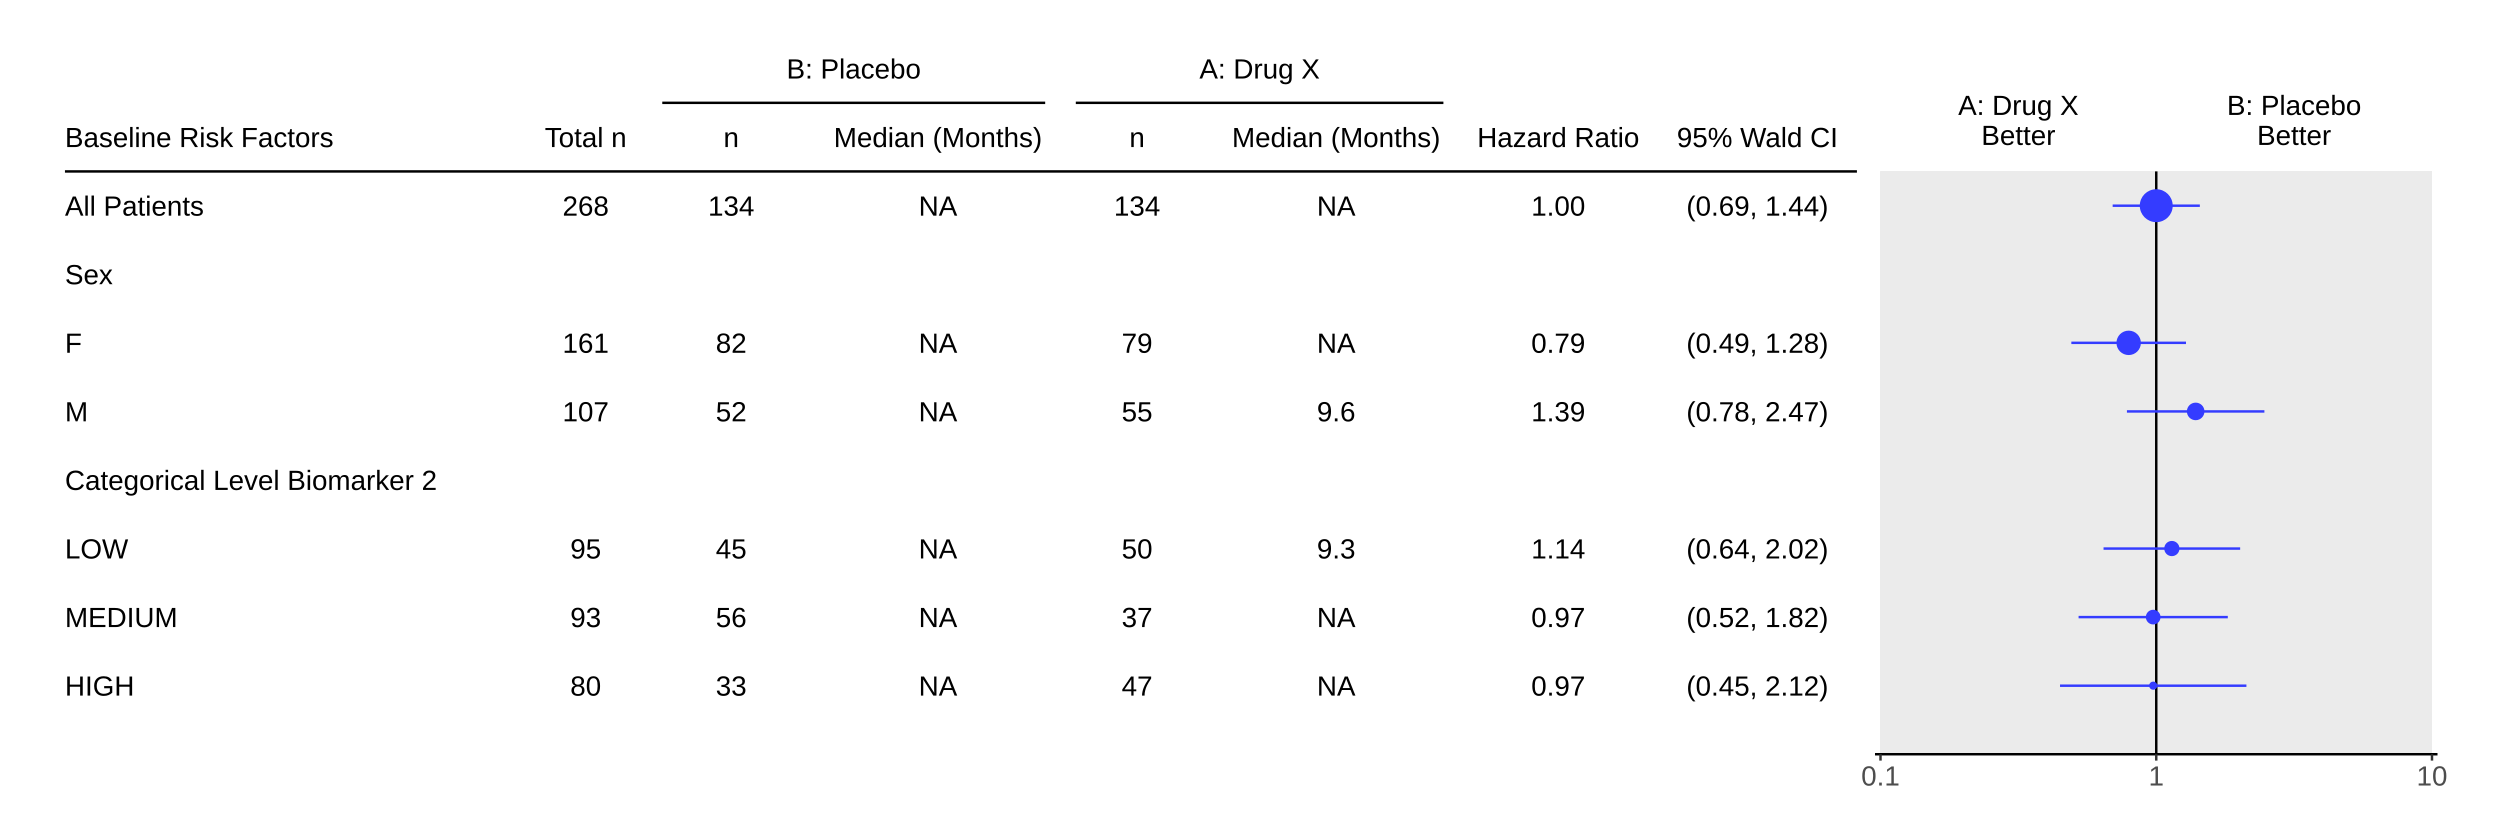
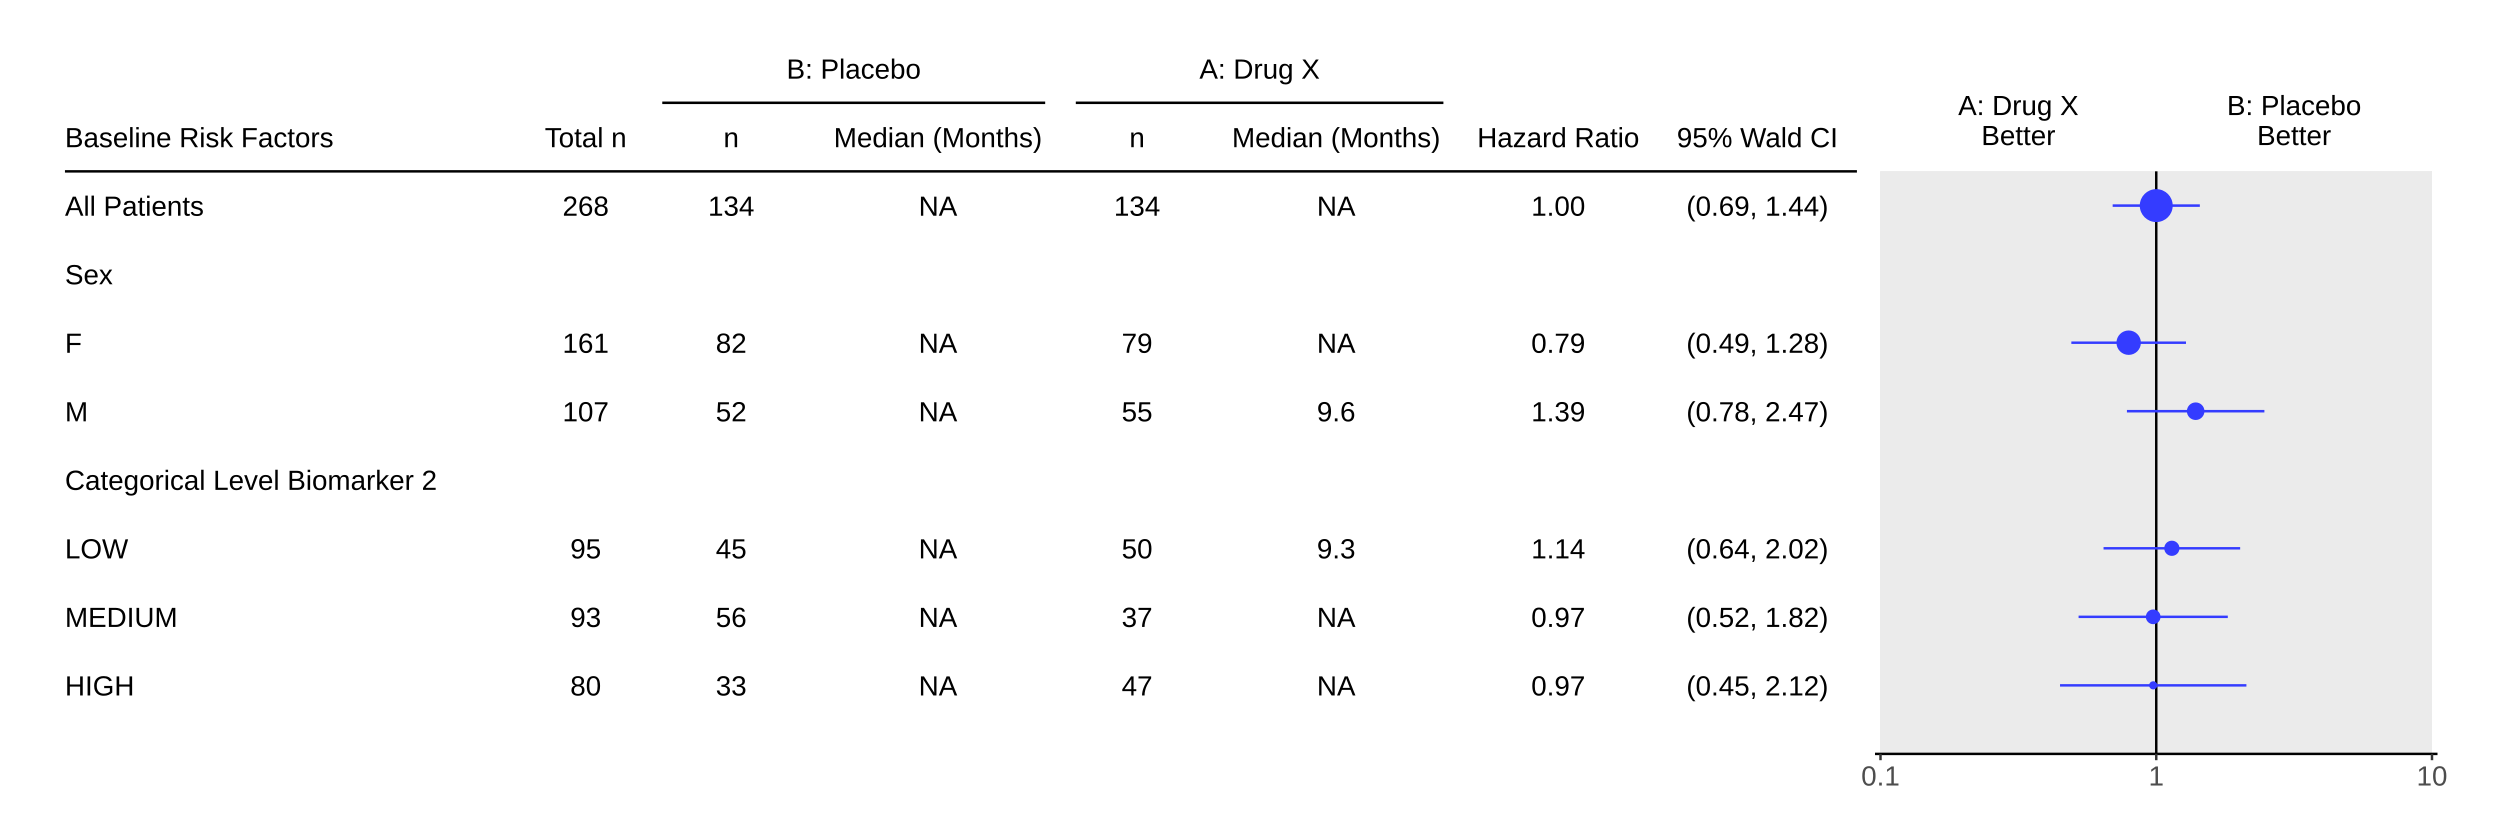
<svg xmlns="http://www.w3.org/2000/svg" class="svglite" width="1080.00pt" height="360.00pt" viewBox="0 0 1080.00 360.00">
  <defs>
    <style type="text/css">
    .svglite line, .svglite polyline, .svglite polygon, .svglite path, .svglite rect, .svglite circle {
      fill: none;
      stroke: #000000;
      stroke-linecap: round;
      stroke-linejoin: round;
      stroke-miterlimit: 10.00;
    }
    .svglite text {
      white-space: pre;
    }
  </style>
  </defs>
  <rect width="100%" height="100%" style="stroke: none; fill: none;" />
  <defs>
    <clipPath id="cpMC4wMHwxMDgwLjAwfDAuMDB8MzYwLjAw">
      <rect x="0.00" y="0.00" width="1080.00" height="360.00" />
    </clipPath>
  </defs>
  <g clip-path="url(#cpMC4wMHwxMDgwLjAwfDAuMDB8MzYwLjAw)">
</g>
  <defs>
-     <clipPath id="cpMjAuMjV8ODEwLjAwfDAuMDB8MzI1Ljgz">
-       <rect x="20.25" y="0" width="789.75" height="325.83" />
+     <clipPath id="cpMjAuMjV8ODEwLjAwfDAuMDB8MzI1LjY4">
+       <rect x="20.25" y="0.00" width="789.75" height="325.68" />
    </clipPath>
  </defs>
-   <g clip-path="url(#cpMjAuMjV8ODEwLjAwfDAuMDB8MzI1Ljgz)">
-     <line x1="28.06" y1="74.05" x2="802.19" y2="74.05" style="stroke-width: 1.07; stroke-linecap: butt;" />
-     <text x="368.81" y="33.92" text-anchor="middle" style="font-size: 12.00px; font-family: &quot;Arial&quot;;" textLength="58.05px" lengthAdjust="spacingAndGlyphs">B: Placebo</text>
-     <line x1="286.10" y1="44.43" x2="451.52" y2="44.43" style="stroke-width: 1.07; stroke-linecap: butt;" />
-     <text x="544.15" y="33.92" text-anchor="middle" style="font-size: 12.00px; font-family: &quot;Arial&quot;;" textLength="52.03px" lengthAdjust="spacingAndGlyphs">A: Drug X</text>
-     <line x1="464.75" y1="44.43" x2="623.55" y2="44.43" style="stroke-width: 1.07; stroke-linecap: butt;" />
-     <text x="28.06" y="63.54" style="font-size: 12.00px; font-family: &quot;Arial&quot;;" textLength="116.06px" lengthAdjust="spacingAndGlyphs">Baseline Risk Factors</text>
-     <text x="28.06" y="93.16" style="font-size: 12.00px; font-family: &quot;Arial&quot;;" textLength="60.03px" lengthAdjust="spacingAndGlyphs">All Patients</text>
-     <text x="28.06" y="122.78" style="font-size: 12.00px; font-family: &quot;Arial&quot;;" textLength="20.69px" lengthAdjust="spacingAndGlyphs">Sex</text>
-     <text x="28.06" y="152.40" style="font-size: 12.00px; font-family: &quot;Arial&quot;;" textLength="20.66px" lengthAdjust="spacingAndGlyphs">    F</text>
-     <text x="28.06" y="182.02" style="font-size: 12.00px; font-family: &quot;Arial&quot;;" textLength="23.34px" lengthAdjust="spacingAndGlyphs">    M</text>
-     <text x="28.06" y="211.65" style="font-size: 12.00px; font-family: &quot;Arial&quot;;" textLength="160.76px" lengthAdjust="spacingAndGlyphs">Categorical Level Biomarker 2</text>
-     <text x="28.06" y="241.27" style="font-size: 12.00px; font-family: &quot;Arial&quot;;" textLength="40.67px" lengthAdjust="spacingAndGlyphs">    LOW</text>
-     <text x="28.06" y="270.89" style="font-size: 12.00px; font-family: &quot;Arial&quot;;" textLength="62.01px" lengthAdjust="spacingAndGlyphs">    MEDIUM</text>
-     <text x="28.06" y="300.51" style="font-size: 12.00px; font-family: &quot;Arial&quot;;" textLength="43.34px" lengthAdjust="spacingAndGlyphs">    HIGH</text>
-     <text x="253.02" y="63.54" text-anchor="middle" style="font-size: 12.00px; font-family: &quot;Arial&quot;;" textLength="35.35px" lengthAdjust="spacingAndGlyphs">Total n</text>
-     <text x="253.02" y="93.16" text-anchor="middle" style="font-size: 12.00px; font-family: &quot;Arial&quot;;" textLength="20.02px" lengthAdjust="spacingAndGlyphs">268</text>
-     <text x="253.02" y="152.40" text-anchor="middle" style="font-size: 12.00px; font-family: &quot;Arial&quot;;" textLength="20.02px" lengthAdjust="spacingAndGlyphs">161</text>
-     <text x="253.02" y="182.02" text-anchor="middle" style="font-size: 12.00px; font-family: &quot;Arial&quot;;" textLength="20.02px" lengthAdjust="spacingAndGlyphs">107</text>
-     <text x="253.02" y="241.27" text-anchor="middle" style="font-size: 12.00px; font-family: &quot;Arial&quot;;" textLength="13.35px" lengthAdjust="spacingAndGlyphs">95</text>
-     <text x="253.02" y="270.89" text-anchor="middle" style="font-size: 12.00px; font-family: &quot;Arial&quot;;" textLength="13.35px" lengthAdjust="spacingAndGlyphs">93</text>
-     <text x="253.02" y="300.51" text-anchor="middle" style="font-size: 12.00px; font-family: &quot;Arial&quot;;" textLength="13.35px" lengthAdjust="spacingAndGlyphs">80</text>
-     <text x="315.88" y="63.54" text-anchor="middle" style="font-size: 12.00px; font-family: &quot;Arial&quot;;" textLength="6.67px" lengthAdjust="spacingAndGlyphs">n</text>
-     <text x="315.88" y="93.16" text-anchor="middle" style="font-size: 12.00px; font-family: &quot;Arial&quot;;" textLength="20.02px" lengthAdjust="spacingAndGlyphs">134</text>
-     <text x="315.88" y="152.40" text-anchor="middle" style="font-size: 12.00px; font-family: &quot;Arial&quot;;" textLength="13.35px" lengthAdjust="spacingAndGlyphs">82</text>
-     <text x="315.88" y="182.02" text-anchor="middle" style="font-size: 12.00px; font-family: &quot;Arial&quot;;" textLength="13.35px" lengthAdjust="spacingAndGlyphs">52</text>
-     <text x="315.88" y="241.27" text-anchor="middle" style="font-size: 12.00px; font-family: &quot;Arial&quot;;" textLength="13.35px" lengthAdjust="spacingAndGlyphs">45</text>
-     <text x="315.88" y="270.89" text-anchor="middle" style="font-size: 12.00px; font-family: &quot;Arial&quot;;" textLength="13.35px" lengthAdjust="spacingAndGlyphs">56</text>
-     <text x="315.88" y="300.51" text-anchor="middle" style="font-size: 12.00px; font-family: &quot;Arial&quot;;" textLength="13.35px" lengthAdjust="spacingAndGlyphs">33</text>
-     <text x="405.20" y="63.54" text-anchor="middle" style="font-size: 12.00px; font-family: &quot;Arial&quot;;" textLength="90.05px" lengthAdjust="spacingAndGlyphs">Median (Months)</text>
-     <text x="405.20" y="93.16" text-anchor="middle" style="font-size: 12.00px; font-family: &quot;Arial&quot;;" textLength="16.68px" lengthAdjust="spacingAndGlyphs">NA</text>
-     <text x="405.20" y="152.40" text-anchor="middle" style="font-size: 12.00px; font-family: &quot;Arial&quot;;" textLength="16.68px" lengthAdjust="spacingAndGlyphs">NA</text>
-     <text x="405.20" y="182.02" text-anchor="middle" style="font-size: 12.00px; font-family: &quot;Arial&quot;;" textLength="16.68px" lengthAdjust="spacingAndGlyphs">NA</text>
-     <text x="405.20" y="241.27" text-anchor="middle" style="font-size: 12.00px; font-family: &quot;Arial&quot;;" textLength="16.68px" lengthAdjust="spacingAndGlyphs">NA</text>
-     <text x="405.20" y="270.89" text-anchor="middle" style="font-size: 12.00px; font-family: &quot;Arial&quot;;" textLength="16.68px" lengthAdjust="spacingAndGlyphs">NA</text>
-     <text x="405.20" y="300.51" text-anchor="middle" style="font-size: 12.00px; font-family: &quot;Arial&quot;;" textLength="16.68px" lengthAdjust="spacingAndGlyphs">NA</text>
-     <text x="491.22" y="63.54" text-anchor="middle" style="font-size: 12.00px; font-family: &quot;Arial&quot;;" textLength="6.67px" lengthAdjust="spacingAndGlyphs">n</text>
-     <text x="491.22" y="93.16" text-anchor="middle" style="font-size: 12.00px; font-family: &quot;Arial&quot;;" textLength="20.02px" lengthAdjust="spacingAndGlyphs">134</text>
-     <text x="491.22" y="152.40" text-anchor="middle" style="font-size: 12.00px; font-family: &quot;Arial&quot;;" textLength="13.35px" lengthAdjust="spacingAndGlyphs">79</text>
-     <text x="491.22" y="182.02" text-anchor="middle" style="font-size: 12.00px; font-family: &quot;Arial&quot;;" textLength="13.35px" lengthAdjust="spacingAndGlyphs">55</text>
-     <text x="491.22" y="241.27" text-anchor="middle" style="font-size: 12.00px; font-family: &quot;Arial&quot;;" textLength="13.35px" lengthAdjust="spacingAndGlyphs">50</text>
-     <text x="491.22" y="270.89" text-anchor="middle" style="font-size: 12.00px; font-family: &quot;Arial&quot;;" textLength="13.35px" lengthAdjust="spacingAndGlyphs">37</text>
-     <text x="491.22" y="300.51" text-anchor="middle" style="font-size: 12.00px; font-family: &quot;Arial&quot;;" textLength="13.35px" lengthAdjust="spacingAndGlyphs">47</text>
-     <text x="577.23" y="63.54" text-anchor="middle" style="font-size: 12.00px; font-family: &quot;Arial&quot;;" textLength="90.05px" lengthAdjust="spacingAndGlyphs">Median (Months)</text>
-     <text x="577.23" y="93.16" text-anchor="middle" style="font-size: 12.00px; font-family: &quot;Arial&quot;;" textLength="16.68px" lengthAdjust="spacingAndGlyphs">NA</text>
-     <text x="577.23" y="152.40" text-anchor="middle" style="font-size: 12.00px; font-family: &quot;Arial&quot;;" textLength="16.68px" lengthAdjust="spacingAndGlyphs">NA</text>
-     <text x="577.23" y="182.02" text-anchor="middle" style="font-size: 12.00px; font-family: &quot;Arial&quot;;" textLength="16.68px" lengthAdjust="spacingAndGlyphs">9.6</text>
-     <text x="577.23" y="241.27" text-anchor="middle" style="font-size: 12.00px; font-family: &quot;Arial&quot;;" textLength="16.68px" lengthAdjust="spacingAndGlyphs">9.3</text>
-     <text x="577.23" y="270.89" text-anchor="middle" style="font-size: 12.00px; font-family: &quot;Arial&quot;;" textLength="16.68px" lengthAdjust="spacingAndGlyphs">NA</text>
-     <text x="577.23" y="300.51" text-anchor="middle" style="font-size: 12.00px; font-family: &quot;Arial&quot;;" textLength="16.68px" lengthAdjust="spacingAndGlyphs">NA</text>
-     <text x="673.17" y="63.54" text-anchor="middle" style="font-size: 12.00px; font-family: &quot;Arial&quot;;" textLength="70.04px" lengthAdjust="spacingAndGlyphs">Hazard Ratio</text>
-     <text x="673.17" y="93.16" text-anchor="middle" style="font-size: 12.00px; font-family: &quot;Arial&quot;;" textLength="23.36px" lengthAdjust="spacingAndGlyphs">1.00</text>
-     <text x="673.17" y="152.40" text-anchor="middle" style="font-size: 12.00px; font-family: &quot;Arial&quot;;" textLength="23.36px" lengthAdjust="spacingAndGlyphs">0.79</text>
-     <text x="673.17" y="182.02" text-anchor="middle" style="font-size: 12.00px; font-family: &quot;Arial&quot;;" textLength="23.36px" lengthAdjust="spacingAndGlyphs">1.39</text>
-     <text x="673.17" y="241.27" text-anchor="middle" style="font-size: 12.00px; font-family: &quot;Arial&quot;;" textLength="23.36px" lengthAdjust="spacingAndGlyphs">1.14</text>
-     <text x="673.17" y="270.89" text-anchor="middle" style="font-size: 12.00px; font-family: &quot;Arial&quot;;" textLength="23.36px" lengthAdjust="spacingAndGlyphs">0.97</text>
-     <text x="673.17" y="300.51" text-anchor="middle" style="font-size: 12.00px; font-family: &quot;Arial&quot;;" textLength="23.36px" lengthAdjust="spacingAndGlyphs">0.97</text>
-     <text x="759.18" y="63.54" text-anchor="middle" style="font-size: 12.00px; font-family: &quot;Arial&quot;;" textLength="69.58px" lengthAdjust="spacingAndGlyphs">95% Wald CI</text>
-     <text x="759.18" y="93.16" text-anchor="middle" style="font-size: 12.00px; font-family: &quot;Arial&quot;;" textLength="61.37px" lengthAdjust="spacingAndGlyphs">(0.69, 1.44)</text>
-     <text x="759.18" y="152.40" text-anchor="middle" style="font-size: 12.00px; font-family: &quot;Arial&quot;;" textLength="61.37px" lengthAdjust="spacingAndGlyphs">(0.49, 1.28)</text>
-     <text x="759.18" y="182.02" text-anchor="middle" style="font-size: 12.00px; font-family: &quot;Arial&quot;;" textLength="61.37px" lengthAdjust="spacingAndGlyphs">(0.78, 2.47)</text>
-     <text x="759.18" y="241.27" text-anchor="middle" style="font-size: 12.00px; font-family: &quot;Arial&quot;;" textLength="61.37px" lengthAdjust="spacingAndGlyphs">(0.64, 2.02)</text>
-     <text x="759.18" y="270.89" text-anchor="middle" style="font-size: 12.00px; font-family: &quot;Arial&quot;;" textLength="61.37px" lengthAdjust="spacingAndGlyphs">(0.52, 1.82)</text>
-     <text x="759.18" y="300.51" text-anchor="middle" style="font-size: 12.00px; font-family: &quot;Arial&quot;;" textLength="61.37px" lengthAdjust="spacingAndGlyphs">(0.45, 2.12)</text>
+   <g clip-path="url(#cpMjAuMjV8ODEwLjAwfDAuMDB8MzI1LjY4)">
+     <line x1="28.06" y1="74.02" x2="802.19" y2="74.02" style="stroke-width: 1.07; stroke-linecap: butt;" />
+     <text x="368.81" y="33.98" text-anchor="middle" style="font-size: 12.00px; font-family: &quot;Liberation Sans&quot;;" textLength="62.98px" lengthAdjust="spacingAndGlyphs">B: Placebo</text>
+     <line x1="286.10" y1="44.41" x2="451.52" y2="44.41" style="stroke-width: 1.07; stroke-linecap: butt;" />
+     <text x="544.15" y="33.98" text-anchor="middle" style="font-size: 12.00px; font-family: &quot;Liberation Sans&quot;;" textLength="57.30px" lengthAdjust="spacingAndGlyphs">A: Drug X</text>
+     <line x1="464.75" y1="44.41" x2="623.55" y2="44.41" style="stroke-width: 1.07; stroke-linecap: butt;" />
+     <text x="28.06" y="63.59" style="font-size: 12.00px; font-family: &quot;Liberation Sans&quot;;" textLength="126.42px" lengthAdjust="spacingAndGlyphs">Baseline Risk Factors</text>
+     <text x="28.06" y="93.20" style="font-size: 12.00px; font-family: &quot;Liberation Sans&quot;;" textLength="66.75px" lengthAdjust="spacingAndGlyphs">All Patients</text>
+     <text x="28.06" y="122.80" style="font-size: 12.00px; font-family: &quot;Liberation Sans&quot;;" textLength="21.90px" lengthAdjust="spacingAndGlyphs">Sex</text>
+     <text x="28.06" y="152.41" style="font-size: 12.00px; font-family: &quot;Liberation Sans&quot;;" textLength="22.17px" lengthAdjust="spacingAndGlyphs">    F</text>
+     <text x="28.06" y="182.02" style="font-size: 12.00px; font-family: &quot;Liberation Sans&quot;;" textLength="25.62px" lengthAdjust="spacingAndGlyphs">    M</text>
+     <text x="28.06" y="211.63" style="font-size: 12.00px; font-family: &quot;Liberation Sans&quot;;" textLength="180.88px" lengthAdjust="spacingAndGlyphs">Categorical Level Biomarker 2</text>
+     <text x="28.06" y="241.23" style="font-size: 12.00px; font-family: &quot;Liberation Sans&quot;;" textLength="42.84px" lengthAdjust="spacingAndGlyphs">    LOW</text>
+     <text x="28.06" y="270.84" style="font-size: 12.00px; font-family: &quot;Liberation Sans&quot;;" textLength="65.12px" lengthAdjust="spacingAndGlyphs">    MEDIUM</text>
+     <text x="28.06" y="300.45" style="font-size: 12.00px; font-family: &quot;Liberation Sans&quot;;" textLength="46.17px" lengthAdjust="spacingAndGlyphs">    HIGH</text>
+     <text x="253.02" y="63.59" text-anchor="middle" style="font-size: 12.00px; font-family: &quot;Liberation Sans&quot;;" textLength="39.46px" lengthAdjust="spacingAndGlyphs">Total n</text>
+     <text x="253.02" y="93.20" text-anchor="middle" style="font-size: 12.00px; font-family: &quot;Liberation Sans&quot;;" textLength="22.92px" lengthAdjust="spacingAndGlyphs">268</text>
+     <text x="253.02" y="152.41" text-anchor="middle" style="font-size: 12.00px; font-family: &quot;Liberation Sans&quot;;" textLength="22.92px" lengthAdjust="spacingAndGlyphs">161</text>
+     <text x="253.02" y="182.02" text-anchor="middle" style="font-size: 12.00px; font-family: &quot;Liberation Sans&quot;;" textLength="22.92px" lengthAdjust="spacingAndGlyphs">107</text>
+     <text x="253.02" y="241.23" text-anchor="middle" style="font-size: 12.00px; font-family: &quot;Liberation Sans&quot;;" textLength="15.28px" lengthAdjust="spacingAndGlyphs">95</text>
+     <text x="253.02" y="270.84" text-anchor="middle" style="font-size: 12.00px; font-family: &quot;Liberation Sans&quot;;" textLength="15.28px" lengthAdjust="spacingAndGlyphs">93</text>
+     <text x="253.02" y="300.45" text-anchor="middle" style="font-size: 12.00px; font-family: &quot;Liberation Sans&quot;;" textLength="15.28px" lengthAdjust="spacingAndGlyphs">80</text>
+     <text x="315.88" y="63.59" text-anchor="middle" style="font-size: 12.00px; font-family: &quot;Liberation Sans&quot;;" textLength="7.61px" lengthAdjust="spacingAndGlyphs">n</text>
+     <text x="315.88" y="93.20" text-anchor="middle" style="font-size: 12.00px; font-family: &quot;Liberation Sans&quot;;" textLength="22.92px" lengthAdjust="spacingAndGlyphs">134</text>
+     <text x="315.88" y="152.41" text-anchor="middle" style="font-size: 12.00px; font-family: &quot;Liberation Sans&quot;;" textLength="15.28px" lengthAdjust="spacingAndGlyphs">82</text>
+     <text x="315.88" y="182.02" text-anchor="middle" style="font-size: 12.00px; font-family: &quot;Liberation Sans&quot;;" textLength="15.28px" lengthAdjust="spacingAndGlyphs">52</text>
+     <text x="315.88" y="241.23" text-anchor="middle" style="font-size: 12.00px; font-family: &quot;Liberation Sans&quot;;" textLength="15.28px" lengthAdjust="spacingAndGlyphs">45</text>
+     <text x="315.88" y="270.84" text-anchor="middle" style="font-size: 12.00px; font-family: &quot;Liberation Sans&quot;;" textLength="15.28px" lengthAdjust="spacingAndGlyphs">56</text>
+     <text x="315.88" y="300.45" text-anchor="middle" style="font-size: 12.00px; font-family: &quot;Liberation Sans&quot;;" textLength="15.28px" lengthAdjust="spacingAndGlyphs">33</text>
+     <text x="405.20" y="63.59" text-anchor="middle" style="font-size: 12.00px; font-family: &quot;Liberation Sans&quot;;" textLength="100.72px" lengthAdjust="spacingAndGlyphs">Median (Months)</text>
+     <text x="405.20" y="93.20" text-anchor="middle" style="font-size: 12.00px; font-family: &quot;Liberation Sans&quot;;" textLength="17.19px" lengthAdjust="spacingAndGlyphs">NA</text>
+     <text x="405.20" y="152.41" text-anchor="middle" style="font-size: 12.00px; font-family: &quot;Liberation Sans&quot;;" textLength="17.19px" lengthAdjust="spacingAndGlyphs">NA</text>
+     <text x="405.20" y="182.02" text-anchor="middle" style="font-size: 12.00px; font-family: &quot;Liberation Sans&quot;;" textLength="17.19px" lengthAdjust="spacingAndGlyphs">NA</text>
+     <text x="405.20" y="241.23" text-anchor="middle" style="font-size: 12.00px; font-family: &quot;Liberation Sans&quot;;" textLength="17.19px" lengthAdjust="spacingAndGlyphs">NA</text>
+     <text x="405.20" y="270.84" text-anchor="middle" style="font-size: 12.00px; font-family: &quot;Liberation Sans&quot;;" textLength="17.19px" lengthAdjust="spacingAndGlyphs">NA</text>
+     <text x="405.20" y="300.45" text-anchor="middle" style="font-size: 12.00px; font-family: &quot;Liberation Sans&quot;;" textLength="17.19px" lengthAdjust="spacingAndGlyphs">NA</text>
+     <text x="491.22" y="63.59" text-anchor="middle" style="font-size: 12.00px; font-family: &quot;Liberation Sans&quot;;" textLength="7.61px" lengthAdjust="spacingAndGlyphs">n</text>
+     <text x="491.22" y="93.20" text-anchor="middle" style="font-size: 12.00px; font-family: &quot;Liberation Sans&quot;;" textLength="22.92px" lengthAdjust="spacingAndGlyphs">134</text>
+     <text x="491.22" y="152.41" text-anchor="middle" style="font-size: 12.00px; font-family: &quot;Liberation Sans&quot;;" textLength="15.28px" lengthAdjust="spacingAndGlyphs">79</text>
+     <text x="491.22" y="182.02" text-anchor="middle" style="font-size: 12.00px; font-family: &quot;Liberation Sans&quot;;" textLength="15.28px" lengthAdjust="spacingAndGlyphs">55</text>
+     <text x="491.22" y="241.23" text-anchor="middle" style="font-size: 12.00px; font-family: &quot;Liberation Sans&quot;;" textLength="15.28px" lengthAdjust="spacingAndGlyphs">50</text>
+     <text x="491.22" y="270.84" text-anchor="middle" style="font-size: 12.00px; font-family: &quot;Liberation Sans&quot;;" textLength="15.28px" lengthAdjust="spacingAndGlyphs">37</text>
+     <text x="491.22" y="300.45" text-anchor="middle" style="font-size: 12.00px; font-family: &quot;Liberation Sans&quot;;" textLength="15.28px" lengthAdjust="spacingAndGlyphs">47</text>
+     <text x="577.23" y="63.59" text-anchor="middle" style="font-size: 12.00px; font-family: &quot;Liberation Sans&quot;;" textLength="100.72px" lengthAdjust="spacingAndGlyphs">Median (Months)</text>
+     <text x="577.23" y="93.20" text-anchor="middle" style="font-size: 12.00px; font-family: &quot;Liberation Sans&quot;;" textLength="17.19px" lengthAdjust="spacingAndGlyphs">NA</text>
+     <text x="577.23" y="152.41" text-anchor="middle" style="font-size: 12.00px; font-family: &quot;Liberation Sans&quot;;" textLength="17.19px" lengthAdjust="spacingAndGlyphs">NA</text>
+     <text x="577.23" y="182.02" text-anchor="middle" style="font-size: 12.00px; font-family: &quot;Liberation Sans&quot;;" textLength="19.09px" lengthAdjust="spacingAndGlyphs">9.6</text>
+     <text x="577.23" y="241.23" text-anchor="middle" style="font-size: 12.00px; font-family: &quot;Liberation Sans&quot;;" textLength="19.09px" lengthAdjust="spacingAndGlyphs">9.3</text>
+     <text x="577.23" y="270.84" text-anchor="middle" style="font-size: 12.00px; font-family: &quot;Liberation Sans&quot;;" textLength="17.19px" lengthAdjust="spacingAndGlyphs">NA</text>
+     <text x="577.23" y="300.45" text-anchor="middle" style="font-size: 12.00px; font-family: &quot;Liberation Sans&quot;;" textLength="17.19px" lengthAdjust="spacingAndGlyphs">NA</text>
+     <text x="673.17" y="63.59" text-anchor="middle" style="font-size: 12.00px; font-family: &quot;Liberation Sans&quot;;" textLength="77.02px" lengthAdjust="spacingAndGlyphs">Hazard Ratio</text>
+     <text x="673.17" y="93.20" text-anchor="middle" style="font-size: 12.00px; font-family: &quot;Liberation Sans&quot;;" textLength="26.73px" lengthAdjust="spacingAndGlyphs">1.00</text>
+     <text x="673.17" y="152.41" text-anchor="middle" style="font-size: 12.00px; font-family: &quot;Liberation Sans&quot;;" textLength="26.73px" lengthAdjust="spacingAndGlyphs">0.79</text>
+     <text x="673.17" y="182.02" text-anchor="middle" style="font-size: 12.00px; font-family: &quot;Liberation Sans&quot;;" textLength="26.73px" lengthAdjust="spacingAndGlyphs">1.39</text>
+     <text x="673.17" y="241.23" text-anchor="middle" style="font-size: 12.00px; font-family: &quot;Liberation Sans&quot;;" textLength="26.73px" lengthAdjust="spacingAndGlyphs">1.14</text>
+     <text x="673.17" y="270.84" text-anchor="middle" style="font-size: 12.00px; font-family: &quot;Liberation Sans&quot;;" textLength="26.73px" lengthAdjust="spacingAndGlyphs">0.97</text>
+     <text x="673.17" y="300.45" text-anchor="middle" style="font-size: 12.00px; font-family: &quot;Liberation Sans&quot;;" textLength="26.73px" lengthAdjust="spacingAndGlyphs">0.97</text>
+     <text x="759.18" y="63.59" text-anchor="middle" style="font-size: 12.00px; font-family: &quot;Liberation Sans&quot;;" textLength="75.64px" lengthAdjust="spacingAndGlyphs">95% Wald CI</text>
+     <text x="759.18" y="93.20" text-anchor="middle" style="font-size: 12.00px; font-family: &quot;Liberation Sans&quot;;" textLength="70.46px" lengthAdjust="spacingAndGlyphs">(0.69, 1.44)</text>
+     <text x="759.18" y="152.41" text-anchor="middle" style="font-size: 12.00px; font-family: &quot;Liberation Sans&quot;;" textLength="70.46px" lengthAdjust="spacingAndGlyphs">(0.49, 1.28)</text>
+     <text x="759.18" y="182.02" text-anchor="middle" style="font-size: 12.00px; font-family: &quot;Liberation Sans&quot;;" textLength="70.46px" lengthAdjust="spacingAndGlyphs">(0.78, 2.47)</text>
+     <text x="759.18" y="241.23" text-anchor="middle" style="font-size: 12.00px; font-family: &quot;Liberation Sans&quot;;" textLength="70.46px" lengthAdjust="spacingAndGlyphs">(0.64, 2.02)</text>
+     <text x="759.18" y="270.84" text-anchor="middle" style="font-size: 12.00px; font-family: &quot;Liberation Sans&quot;;" textLength="70.46px" lengthAdjust="spacingAndGlyphs">(0.52, 1.82)</text>
+     <text x="759.18" y="300.45" text-anchor="middle" style="font-size: 12.00px; font-family: &quot;Liberation Sans&quot;;" textLength="70.46px" lengthAdjust="spacingAndGlyphs">(0.45, 2.12)</text>
  </g>
  <g clip-path="url(#cpMC4wMHwxMDgwLjAwfDAuMDB8MzYwLjAw)">
</g>
  <defs>
    <clipPath id="cpODEwLjAwfDEwODAuMDB8MC4wMHwzNjAuMDA=">
      <rect x="810.00" y="0.00" width="270.00" height="360.00" />
    </clipPath>
  </defs>
  <g clip-path="url(#cpODEwLjAwfDEwODAuMDB8MC4wMHwzNjAuMDA=)">
    <rect x="810.00" y="0.00" width="270.00" height="360.00" style="stroke-width: 1.07; stroke: none;" />
  </g>
  <g clip-path="url(#cpMC4wMHwxMDgwLjAwfDAuMDB8MzYwLjAw)">
-     <rect x="810.00" y="0.00" width="243.00" height="325.83" style="stroke-width: 1.07; stroke: none;" />
-     <rect x="812.38" y="74.05" width="238.24" height="251.78" style="stroke-width: 1.07; stroke: none; stroke-linecap: butt; stroke-linejoin: miter; fill: #EBEBEB;" />
-     <rect x="812.38" y="74.05" width="238.24" height="251.78" style="stroke-width: 1.07; stroke: none; stroke-linecap: butt; stroke-linejoin: miter; fill: #EBEBEB;" />
-     <rect x="812.38" y="74.05" width="238.24" height="251.78" style="stroke-width: 1.07; stroke: none; stroke-linecap: butt; stroke-linejoin: miter; fill: #EBEBEB;" />
-     <rect x="812.38" y="74.05" width="238.24" height="251.78" style="stroke-width: 1.07; stroke: none; stroke-linecap: butt; stroke-linejoin: miter; fill: #EBEBEB;" />
-     <rect x="812.38" y="74.05" width="238.24" height="251.78" style="stroke-width: 1.07; stroke: none; stroke-linecap: butt; stroke-linejoin: miter; fill: #EBEBEB;" />
-     <rect x="812.38" y="74.05" width="238.24" height="251.78" style="stroke-width: 1.07; stroke: none; stroke-linecap: butt; stroke-linejoin: miter; fill: #EBEBEB;" />
-     <line x1="931.50" y1="325.83" x2="931.50" y2="74.05" style="stroke-width: 1.07; stroke-linecap: butt;" />
-     <text x="871.94" y="49.66" text-anchor="middle" style="font-size: 12.00px; font-family: &quot;Arial&quot;;" textLength="52.03px" lengthAdjust="spacingAndGlyphs">A: Drug X</text>
-     <text x="871.94" y="62.62" text-anchor="middle" style="font-size: 12.00px; font-family: &quot;Arial&quot;;" textLength="32.02px" lengthAdjust="spacingAndGlyphs">Better</text>
-     <text x="991.06" y="49.66" text-anchor="middle" style="font-size: 12.00px; font-family: &quot;Arial&quot;;" textLength="58.05px" lengthAdjust="spacingAndGlyphs">B: Placebo</text>
-     <text x="991.06" y="62.62" text-anchor="middle" style="font-size: 12.00px; font-family: &quot;Arial&quot;;" textLength="32.02px" lengthAdjust="spacingAndGlyphs">Better</text>
-     <circle cx="931.50" cy="88.86" r="6.76" style="stroke-width: 0.71; stroke: #343CFF; fill: #343CFF;" />
-     <circle cx="919.59" cy="148.11" r="4.92" style="stroke-width: 0.71; stroke: #343CFF; fill: #343CFF;" />
-     <circle cx="948.53" cy="177.73" r="3.44" style="stroke-width: 0.71; stroke: #343CFF; fill: #343CFF;" />
-     <circle cx="938.24" cy="236.97" r="2.93" style="stroke-width: 0.71; stroke: #343CFF; fill: #343CFF;" />
-     <circle cx="930.18" cy="266.59" r="2.82" style="stroke-width: 0.71; stroke: #343CFF; fill: #343CFF;" />
-     <circle cx="930.19" cy="296.21" r="1.42" style="stroke-width: 0.71; stroke: #343CFF; fill: #343CFF;" />
-     <line x1="912.67" y1="88.86" x2="950.33" y2="88.86" style="stroke-width: 1.07; stroke: #343CFF; stroke-linecap: butt;" />
-     <line x1="894.82" y1="148.11" x2="944.35" y2="148.11" style="stroke-width: 1.07; stroke: #343CFF; stroke-linecap: butt;" />
-     <line x1="918.83" y1="177.73" x2="978.22" y2="177.73" style="stroke-width: 1.07; stroke: #343CFF; stroke-linecap: butt;" />
-     <line x1="908.73" y1="236.97" x2="967.75" y2="236.97" style="stroke-width: 1.07; stroke: #343CFF; stroke-linecap: butt;" />
-     <line x1="897.95" y1="266.59" x2="962.41" y2="266.59" style="stroke-width: 1.07; stroke: #343CFF; stroke-linecap: butt;" />
-     <line x1="889.93" y1="296.21" x2="970.45" y2="296.21" style="stroke-width: 1.07; stroke: #343CFF; stroke-linecap: butt;" />
-     <polyline points="810.00,325.83 1053.00,325.83 " style="stroke-width: 1.07; stroke-linecap: butt;" />
-     <polyline points="812.38,328.57 812.38,325.83 " style="stroke-width: 1.07; stroke: #333333; stroke-linecap: butt;" />
-     <polyline points="931.50,328.57 931.50,325.83 " style="stroke-width: 1.07; stroke: #333333; stroke-linecap: butt;" />
-     <polyline points="1050.62,328.57 1050.62,325.83 " style="stroke-width: 1.07; stroke: #333333; stroke-linecap: butt;" />
-     <text x="812.38" y="339.36" text-anchor="middle" style="font-size: 12.00px;fill: #4D4D4D; font-family: &quot;Arial&quot;;" textLength="16.68px" lengthAdjust="spacingAndGlyphs">0.1</text>
-     <text x="931.50" y="339.36" text-anchor="middle" style="font-size: 12.00px;fill: #4D4D4D; font-family: &quot;Arial&quot;;" textLength="6.67px" lengthAdjust="spacingAndGlyphs">1</text>
-     <text x="1050.62" y="339.36" text-anchor="middle" style="font-size: 12.00px;fill: #4D4D4D; font-family: &quot;Arial&quot;;" textLength="13.35px" lengthAdjust="spacingAndGlyphs">10</text>
+     <rect x="810.00" y="0.00" width="243.00" height="325.68" style="stroke-width: 1.07; stroke: none;" />
+     <rect x="812.38" y="74.02" width="238.24" height="251.66" style="stroke-width: 1.07; stroke: none; stroke-linecap: butt; stroke-linejoin: miter; fill: #EBEBEB;" />
+     <rect x="812.38" y="74.02" width="238.24" height="251.66" style="stroke-width: 1.07; stroke: none; stroke-linecap: butt; stroke-linejoin: miter; fill: #EBEBEB;" />
+     <rect x="812.38" y="74.02" width="238.24" height="251.66" style="stroke-width: 1.07; stroke: none; stroke-linecap: butt; stroke-linejoin: miter; fill: #EBEBEB;" />
+     <rect x="812.38" y="74.02" width="238.24" height="251.66" style="stroke-width: 1.07; stroke: none; stroke-linecap: butt; stroke-linejoin: miter; fill: #EBEBEB;" />
+     <rect x="812.38" y="74.02" width="238.24" height="251.66" style="stroke-width: 1.07; stroke: none; stroke-linecap: butt; stroke-linejoin: miter; fill: #EBEBEB;" />
+     <rect x="812.38" y="74.02" width="238.24" height="251.66" style="stroke-width: 1.07; stroke: none; stroke-linecap: butt; stroke-linejoin: miter; fill: #EBEBEB;" />
+     <line x1="931.50" y1="325.68" x2="931.50" y2="74.02" style="stroke-width: 1.07; stroke-linecap: butt;" />
+     <text x="871.94" y="49.71" text-anchor="middle" style="font-size: 12.00px; font-family: &quot;Liberation Sans&quot;;" textLength="57.30px" lengthAdjust="spacingAndGlyphs">A: Drug X</text>
+     <text x="871.94" y="62.67" text-anchor="middle" style="font-size: 12.00px; font-family: &quot;Liberation Sans&quot;;" textLength="37.36px" lengthAdjust="spacingAndGlyphs">Better</text>
+     <text x="991.06" y="49.71" text-anchor="middle" style="font-size: 12.00px; font-family: &quot;Liberation Sans&quot;;" textLength="62.98px" lengthAdjust="spacingAndGlyphs">B: Placebo</text>
+     <text x="991.06" y="62.67" text-anchor="middle" style="font-size: 12.00px; font-family: &quot;Liberation Sans&quot;;" textLength="37.36px" lengthAdjust="spacingAndGlyphs">Better</text>
+     <circle cx="931.50" cy="88.82" r="6.76" style="stroke-width: 0.71; stroke: #343CFF; fill: #343CFF;" />
+     <circle cx="919.59" cy="148.04" r="4.92" style="stroke-width: 0.71; stroke: #343CFF; fill: #343CFF;" />
+     <circle cx="948.53" cy="177.64" r="3.44" style="stroke-width: 0.71; stroke: #343CFF; fill: #343CFF;" />
+     <circle cx="938.24" cy="236.86" r="2.93" style="stroke-width: 0.71; stroke: #343CFF; fill: #343CFF;" />
+     <circle cx="930.18" cy="266.47" r="2.82" style="stroke-width: 0.71; stroke: #343CFF; fill: #343CFF;" />
+     <circle cx="930.19" cy="296.07" r="1.42" style="stroke-width: 0.71; stroke: #343CFF; fill: #343CFF;" />
+     <line x1="912.67" y1="88.82" x2="950.33" y2="88.82" style="stroke-width: 1.07; stroke: #343CFF; stroke-linecap: butt;" />
+     <line x1="894.82" y1="148.04" x2="944.35" y2="148.04" style="stroke-width: 1.07; stroke: #343CFF; stroke-linecap: butt;" />
+     <line x1="918.83" y1="177.64" x2="978.22" y2="177.64" style="stroke-width: 1.07; stroke: #343CFF; stroke-linecap: butt;" />
+     <line x1="908.73" y1="236.86" x2="967.75" y2="236.86" style="stroke-width: 1.07; stroke: #343CFF; stroke-linecap: butt;" />
+     <line x1="897.95" y1="266.47" x2="962.41" y2="266.47" style="stroke-width: 1.07; stroke: #343CFF; stroke-linecap: butt;" />
+     <line x1="889.93" y1="296.07" x2="970.45" y2="296.07" style="stroke-width: 1.07; stroke: #343CFF; stroke-linecap: butt;" />
+     <polyline points="810.00,325.68 1053.00,325.68 " style="stroke-width: 1.07; stroke-linecap: butt;" />
+     <polyline points="812.38,328.42 812.38,325.68 " style="stroke-width: 1.07; stroke: #333333; stroke-linecap: butt;" />
+     <polyline points="931.50,328.42 931.50,325.68 " style="stroke-width: 1.07; stroke: #333333; stroke-linecap: butt;" />
+     <polyline points="1050.62,328.42 1050.62,325.68 " style="stroke-width: 1.07; stroke: #333333; stroke-linecap: butt;" />
+     <text x="812.38" y="339.36" text-anchor="middle" style="font-size: 12.00px;fill: #4D4D4D; font-family: &quot;Liberation Sans&quot;;" textLength="19.09px" lengthAdjust="spacingAndGlyphs">0.1</text>
+     <text x="931.50" y="339.36" text-anchor="middle" style="font-size: 12.00px;fill: #4D4D4D; font-family: &quot;Liberation Sans&quot;;" textLength="7.64px" lengthAdjust="spacingAndGlyphs">1</text>
+     <text x="1050.62" y="339.36" text-anchor="middle" style="font-size: 12.00px;fill: #4D4D4D; font-family: &quot;Liberation Sans&quot;;" textLength="15.28px" lengthAdjust="spacingAndGlyphs">10</text>
  </g>
</svg>
